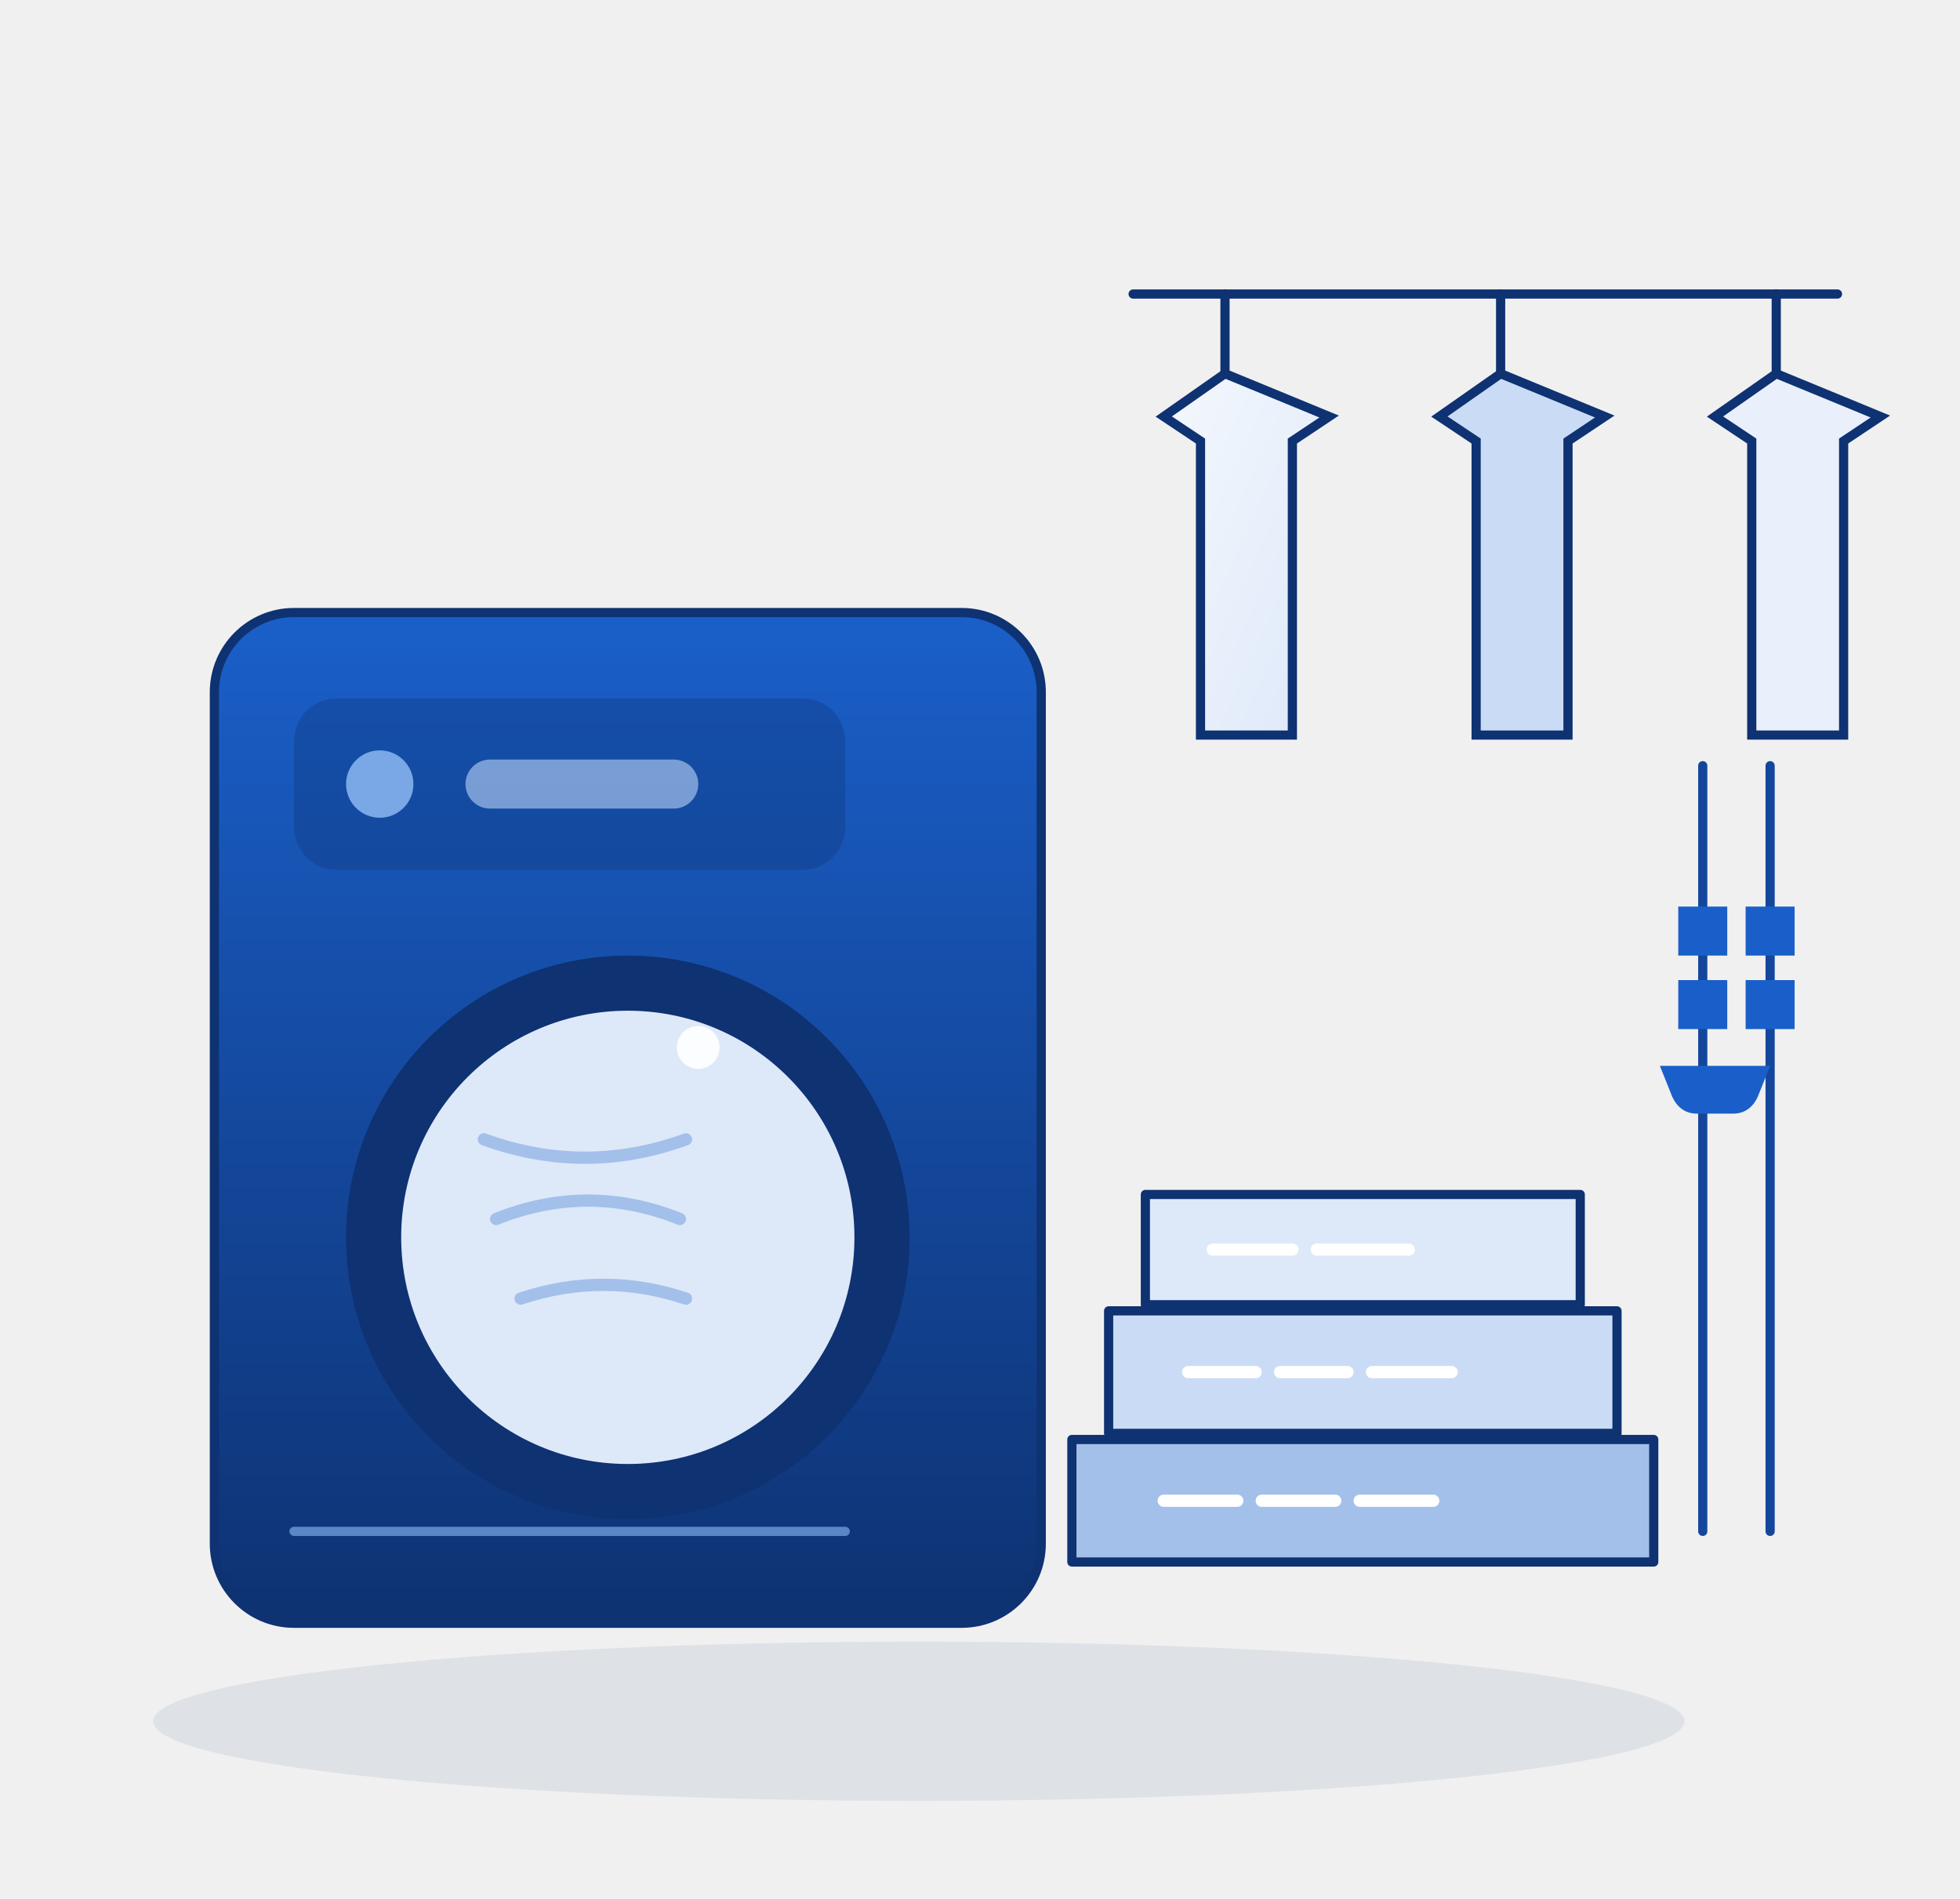
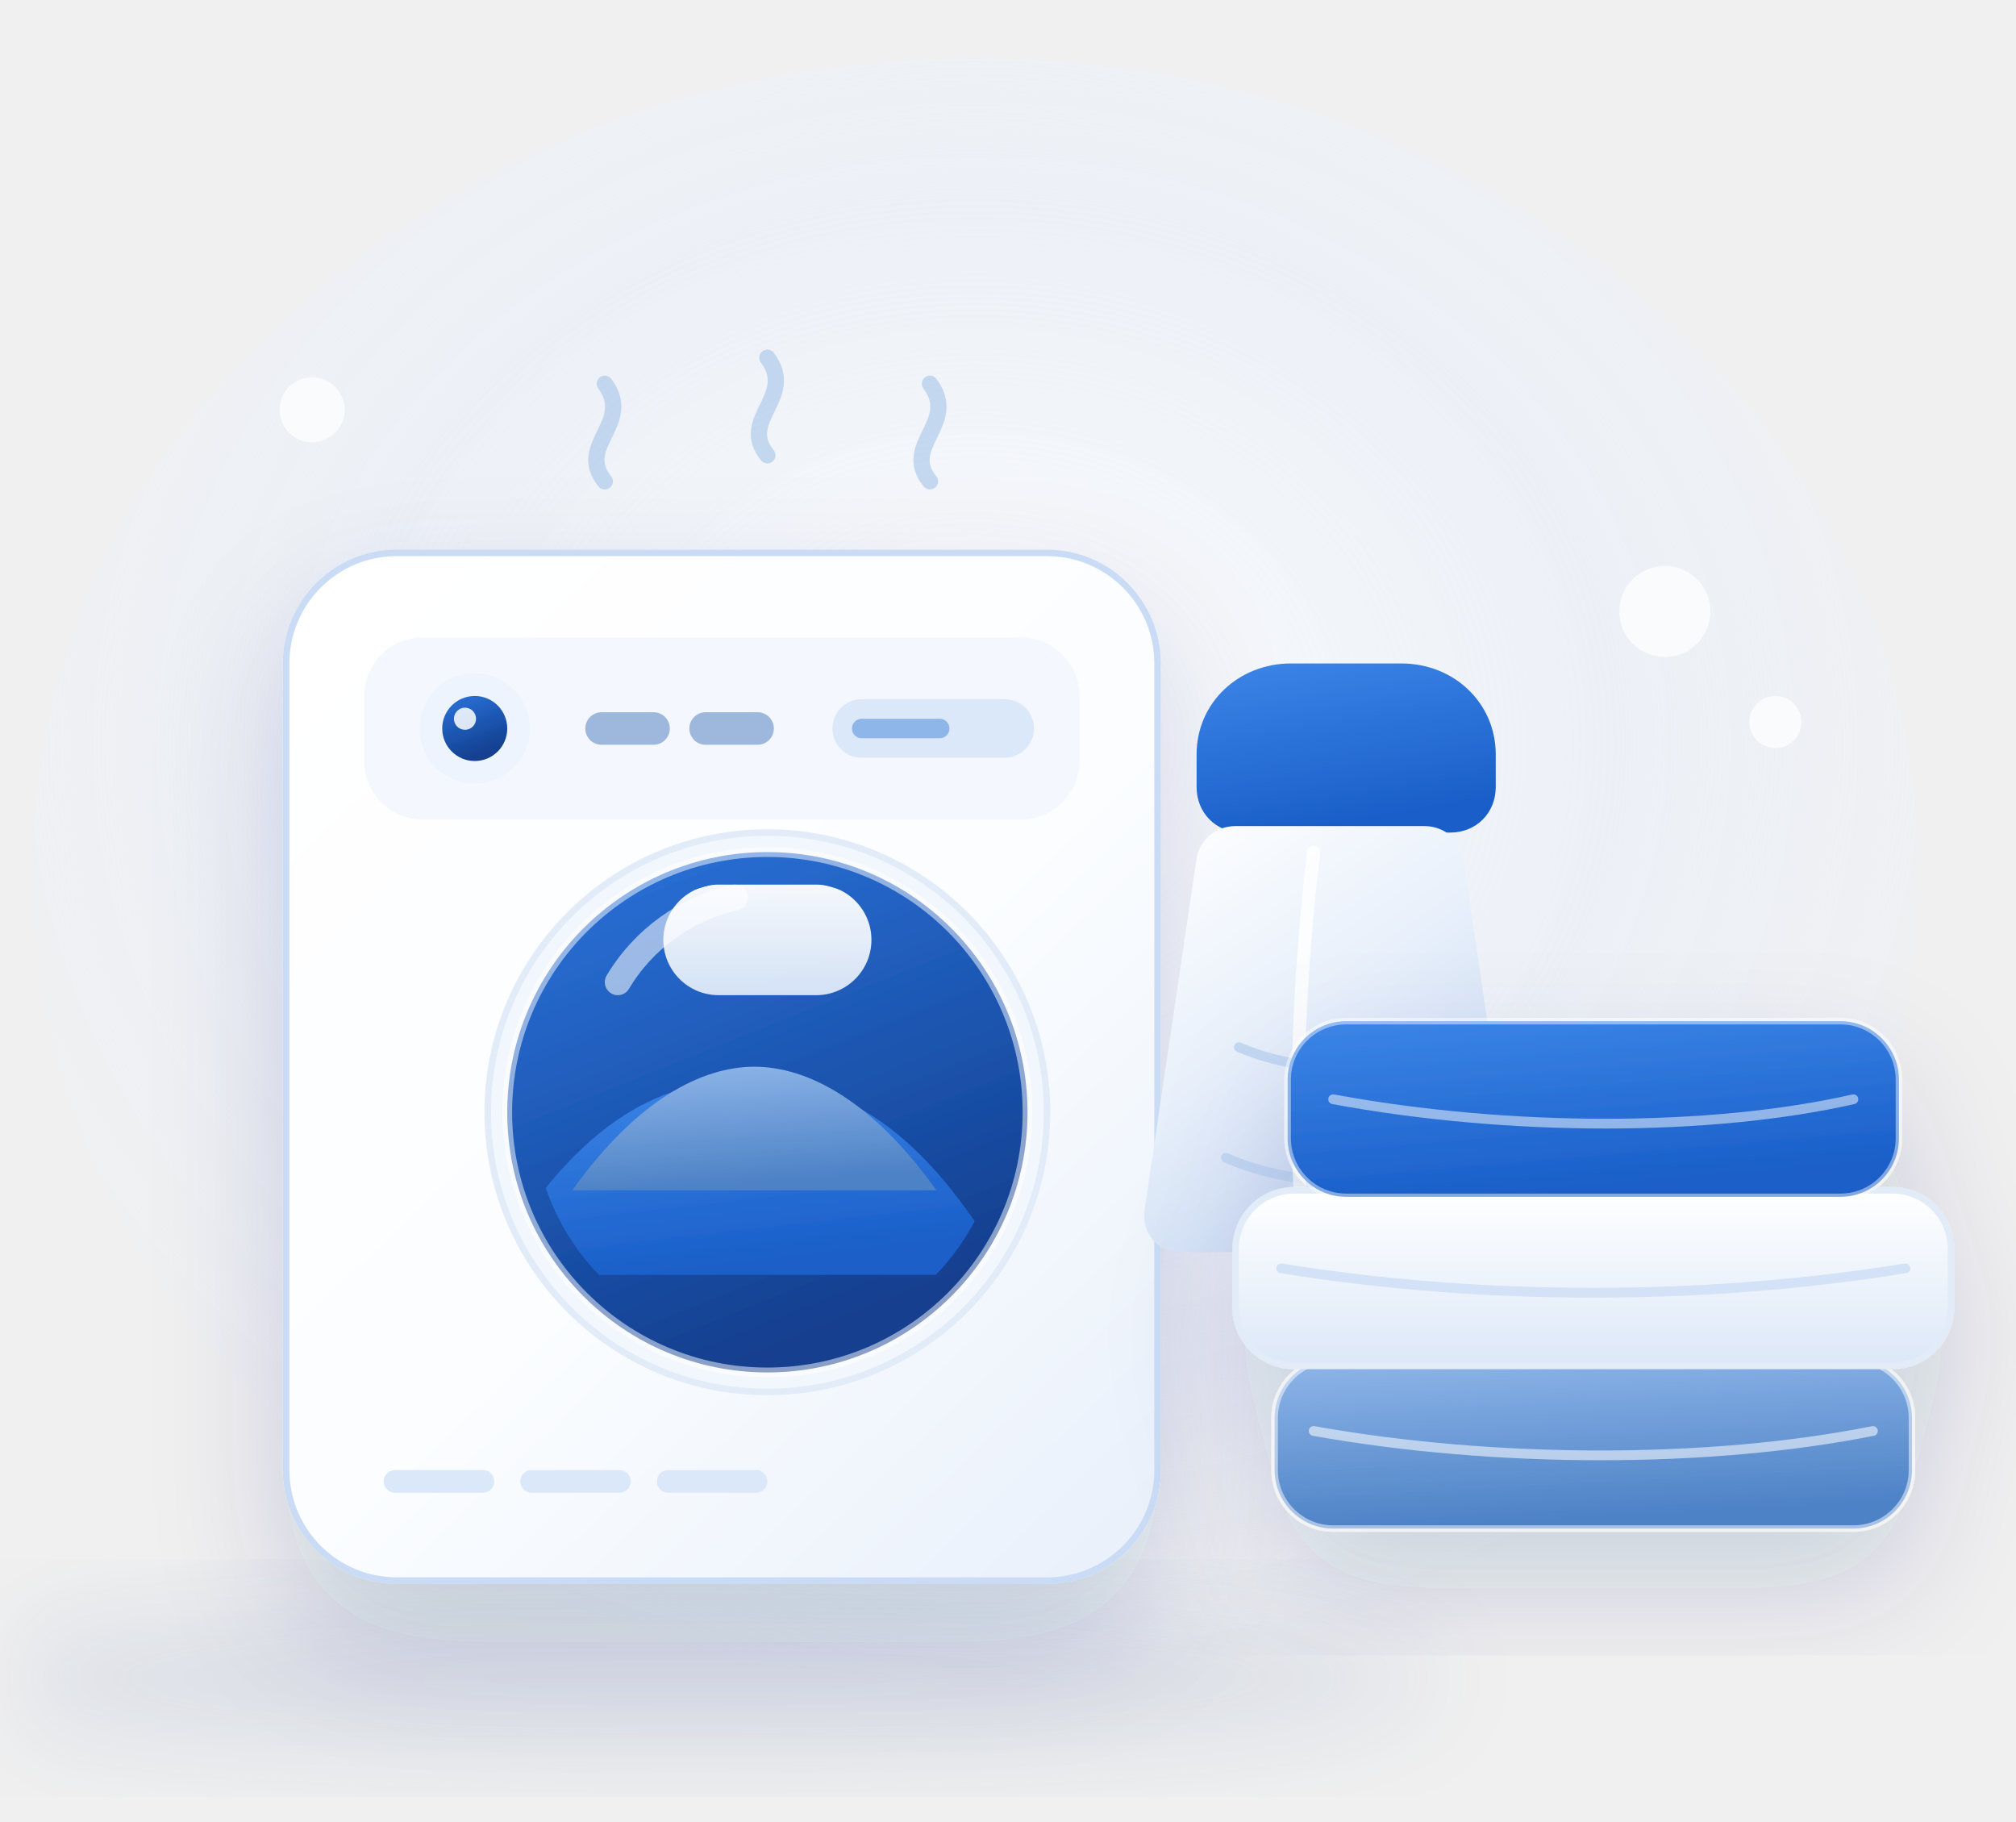
- <svg xmlns="http://www.w3.org/2000/svg" viewBox="0 0 640 620" width="640" height="620" role="img" aria-label="A wash cycle finishing with shirts on hangers and a neatly folded stack">
+ <svg xmlns="http://www.w3.org/2000/svg" viewBox="0 0 620 560" width="620" height="560" role="img" aria-label="A washing machine beside a neat stack of folded laundry and a draped towel">
  <defs>
-     <linearGradient id="lg" x1="0" y1="0" x2="0" y2="1">
-       <stop offset="0" stop-color="#1a5fc9" />
-       <stop offset="1" stop-color="#0e3272" />
+     <linearGradient id="hwBody" x1="0.1" y1="0" x2="0.9" y2="1">
+       <stop offset="0" stop-color="#ffffff" />
+       <stop offset="0.55" stop-color="#fbfdff" />
+       <stop offset="1" stop-color="#eaf1fb" />
    </linearGradient>
-     <linearGradient id="cloth" x1="0" y1="0" x2="1" y2="1">
-       <stop offset="0" stop-color="#f4f8fd" />
-       <stop offset="1" stop-color="#dde8f9" />
+     <linearGradient id="hwGlow" x1="0" y1="0" x2="0" y2="1">
+       <stop offset="0" stop-color="#dbe8fa" stop-opacity=".95" />
+       <stop offset="1" stop-color="#eef4fd" stop-opacity="0" />
    </linearGradient>
+     <linearGradient id="hwDrum" x1="0" y1="0" x2="0.4" y2="1">
+       <stop offset="0" stop-color="#2b74dd" />
+       <stop offset="1" stop-color="#123f8f" />
+     </linearGradient>
+     <linearGradient id="hwClothA" x1="0" y1="0" x2="0.3" y2="1">
+       <stop offset="0" stop-color="#3d86e8" />
+       <stop offset="1" stop-color="#1a5fc9" />
+     </linearGradient>
+     <linearGradient id="hwClothB" x1="0" y1="0" x2="0" y2="1">
+       <stop offset="0" stop-color="#ffffff" />
+       <stop offset="1" stop-color="#dce8f8" />
+     </linearGradient>
+     <linearGradient id="hwClothC" x1="0" y1="0" x2="0.2" y2="1">
+       <stop offset="0" stop-color="#8fb6e9" />
+       <stop offset="1" stop-color="#4d82c6" />
+     </linearGradient>
+     <linearGradient id="hwDrape" x1="0" y1="0" x2="0.6" y2="1">
+       <stop offset="0" stop-color="#ffffff" />
+       <stop offset="0.5" stop-color="#e8f0fb" />
+       <stop offset="1" stop-color="#c8daf3" />
+     </linearGradient>
+     <radialGradient id="hwHalo" cx="0.5" cy="0.42" r="0.62">
+       <stop offset="0" stop-color="#ffffff" stop-opacity=".9" />
+       <stop offset="0.55" stop-color="#eaf1fc" stop-opacity=".55" />
+       <stop offset="1" stop-color="#eaf1fc" stop-opacity="0" />
+     </radialGradient>
+     <clipPath id="hwDrumClip">
+       <circle cx="236" cy="342" r="72" />
+     </clipPath>
+     <filter id="hwSoft" x="-20%" y="-20%" width="140%" height="140%">
+       <feGaussianBlur stdDeviation="16" />
+     </filter>
+     <filter id="hwLift" x="-25%" y="-25%" width="150%" height="150%">
+       <feDropShadow dx="0" dy="18" stdDeviation="20" flood-color="#0e3272" flood-opacity="0.16" />
+     </filter>
  </defs>
-   <ellipse cx="300" cy="562" rx="250" ry="26" fill="#0e3272" opacity="0.08" />
-   <rect x="70" y="200" width="270" height="330" rx="26" fill="url(#lg)" />
-   <rect x="70" y="200" width="270" height="330" rx="26" fill="none" stroke="#0e3272" stroke-width="3" />
-   <rect x="96" y="228" width="180" height="56" rx="14" fill="#0e3272" opacity="0.32" />
-   <circle cx="124" cy="256" r="11" fill="#7aa8e6" />
-   <rect x="152" y="248" width="76" height="16" rx="8" fill="#a3c0ea" opacity="0.7" />
-   <circle cx="205" cy="404" r="92" fill="#0e3272" />
-   <circle cx="205" cy="404" r="74" fill="#dde8f9" />
-   <g fill="none" stroke="#a3c0ea" stroke-width="4" stroke-linecap="round">
-     <path d="M158 372c22 8 44 8 66 0" />
-     <path d="M162 398c20-8 40-8 60 0" />
-     <path d="M170 424c18-6 36-6 54 0" />
+   <ellipse cx="300" cy="268" rx="290" ry="250" fill="url(#hwHalo)" />
+   <ellipse cx="212" cy="516" rx="230" ry="26" fill="#123f8f" opacity="0.1" filter="url(#hwSoft)" />
+   <g filter="url(#hwLift)">
+     <rect x="88" y="170" width="268" height="316" rx="34" fill="url(#hwBody)" />
+     <rect x="88" y="170" width="268" height="316" rx="34" fill="none" stroke="#cadcf5" stroke-width="2" />
+     <rect x="112" y="196" width="220" height="56" rx="18" fill="#f4f8fe" />
+     <circle cx="146" cy="224" r="17" fill="#eef4fd" />
+     <circle cx="146" cy="224" r="10" fill="url(#hwDrum)" />
+     <circle cx="143" cy="221" r="3.4" fill="#ffffff" opacity=".85" />
+     <g fill="#9db8dc">
+       <rect x="180" y="219" width="26" height="10" rx="5" />
+       <rect x="212" y="219" width="26" height="10" rx="5" />
+     </g>
+     <rect x="256" y="215" width="62" height="18" rx="9" fill="#dbe8fa" />
+     <rect x="262" y="221" width="30" height="6" rx="3" fill="#8fb6e9" />
+     <circle cx="236" cy="342" r="86" fill="#f2f7fe" />
+     <circle cx="236" cy="342" r="80" fill="url(#hwDrum)" />
+     <g clip-path="url(#hwDrumClip)">
+       <path d="M150 392c26-46 52-60 80-60s54 14 80 60z" fill="url(#hwClothA)" />
+       <path d="M176 366c20-28 40-38 56-38s36 10 56 38z" fill="url(#hwClothC)" />
+       <rect x="204" y="272" width="64" height="34" rx="17" fill="url(#hwClothB)" opacity=".95" />
+     </g>
+     <path d="M190 302a56 56 0 0 1 36-26" fill="none" stroke="#ffffff" stroke-width="8" stroke-linecap="round" opacity=".55" />
+     <circle cx="236" cy="342" r="80" fill="none" stroke="#ffffff" stroke-width="3" opacity=".5" />
+     <circle cx="236" cy="342" r="86" fill="none" stroke="#e2ebf8" stroke-width="2" />
+     <g fill="#dbe8fa">
+       <rect x="118" y="452" width="34" height="7" rx="3.5" />
+       <rect x="160" y="452" width="34" height="7" rx="3.5" />
+       <rect x="202" y="452" width="34" height="7" rx="3.5" />
+     </g>
  </g>
-   <circle cx="228" cy="342" r="7" fill="#ffffff" opacity="0.9" />
-   <path d="M96 500h180" stroke="#7aa8e6" stroke-width="3" stroke-linecap="round" opacity="0.7" />
-   <g stroke="#0e3272" stroke-width="3" stroke-linecap="round" fill="none">
-     <path d="M370 96h230" />
-     <path d="M400 96v26M490 96v26M580 96v26" />
-     <path d="M400 122l-20 14 12 8v96h30v-96l12-8z" fill="url(#cloth)" />
-     <path d="M490 122l-20 14 12 8v96h30v-96l12-8z" fill="#cadcf5" />
-     <path d="M580 122l-20 14 12 8v96h30v-96l12-8z" fill="#e9f0fb" />
+   <g fill="none" stroke="#9dbfe8" stroke-width="5" stroke-linecap="round" opacity=".55">
+     <path d="M186 148c-9-11 9-18 0-30" />
+     <path d="M236 140c-9-11 9-18 0-30" />
+     <path d="M286 148c-9-11 9-18 0-30" />
  </g>
-   <g stroke="#0e3272" stroke-width="3" stroke-linejoin="round">
-     <path d="M350 470h190v40H350z" fill="#a3c0ea" />
-     <path d="M362 428h166v40H362z" fill="#cadcf5" />
-     <path d="M374 390h142v36H374z" fill="#dde8f9" />
+   <g>
+     <path d="M368 232c0-16 13-28 29-28h34c16 0 29 12 29 28v10c0 8-6 14-14 14h-64c-8 0-14-6-14-14z" fill="url(#hwClothA)" />
+     <path d="M404 254h34c6 0 11 4 12 10l16 108c1 7-4 13-11 13h-92c-7 0-12-6-11-13l16-108c1-6 6-10 12-10z" fill="url(#hwDrape)" />
+     <path d="M381 322c14 6 32 8 47 5 12-2 21-1 30 2" fill="none" stroke="#c3d8f2" stroke-width="3" stroke-linecap="round" />
+     <path d="M377 356c16 7 36 9 52 5 12-3 21-1 31 2" fill="none" stroke="#c3d8f2" stroke-width="3" stroke-linecap="round" />
+     <path d="M404 262c-4 34-6 70-4 108" fill="none" stroke="#ffffff" stroke-width="4" stroke-linecap="round" opacity=".8" />
  </g>
-   <g fill="none" stroke="#ffffff" stroke-width="4" stroke-linecap="round">
-     <path d="M396 408h26M430 408h30" />
-     <path d="M388 448h22M418 448h22M448 448h26" />
-     <path d="M380 490h24M412 490h24M444 490h24" />
+   <g filter="url(#hwLift)">
+     <rect x="392" y="418" width="196" height="52" rx="18" fill="url(#hwClothC)" />
+     <rect x="392" y="418" width="196" height="52" rx="18" fill="none" stroke="#ffffff" stroke-width="2" opacity=".5" />
+     <path d="M404 440c56 10 122 10 172 0" fill="none" stroke="#ffffff" stroke-width="3" stroke-linecap="round" opacity=".55" />
+     <rect x="380" y="366" width="220" height="54" rx="18" fill="url(#hwClothB)" />
+     <rect x="380" y="366" width="220" height="54" rx="18" fill="none" stroke="#e2ebf8" stroke-width="2" />
+     <path d="M394 390c62 10 130 10 192 0" fill="none" stroke="#d3e2f6" stroke-width="3" stroke-linecap="round" />
+     <rect x="396" y="314" width="188" height="54" rx="18" fill="url(#hwClothA)" />
+     <rect x="396" y="314" width="188" height="54" rx="18" fill="none" stroke="#ffffff" stroke-width="2" opacity=".45" />
+     <path d="M410 338c54 10 116 10 160 0" fill="none" stroke="#ffffff" stroke-width="3" stroke-linecap="round" opacity=".5" />
  </g>
-   <g fill="none" stroke="#14479b" stroke-width="3" stroke-linecap="round" stroke-linejoin="round">
-     <path d="M556 250v250M578 250v250" />
-   </g>
-   <g fill="#1a5fc9">
-     <path d="M548 296h16v16h-16zM548 320h16v16h-16zM570 296h16v16h-16zM570 320h16v16h-16z" />
-     <path d="M542 348h36l-4 10c-1.6 3.6-4.4 5.6-8 5.6h-12c-3.6 0-6.4-2-8-5.6z" />
+   <g fill="#ffffff" opacity=".7">
+     <circle cx="512" cy="188" r="14" />
+     <circle cx="546" cy="222" r="8" />
+     <circle cx="96" cy="126" r="10" />
  </g>
</svg>
